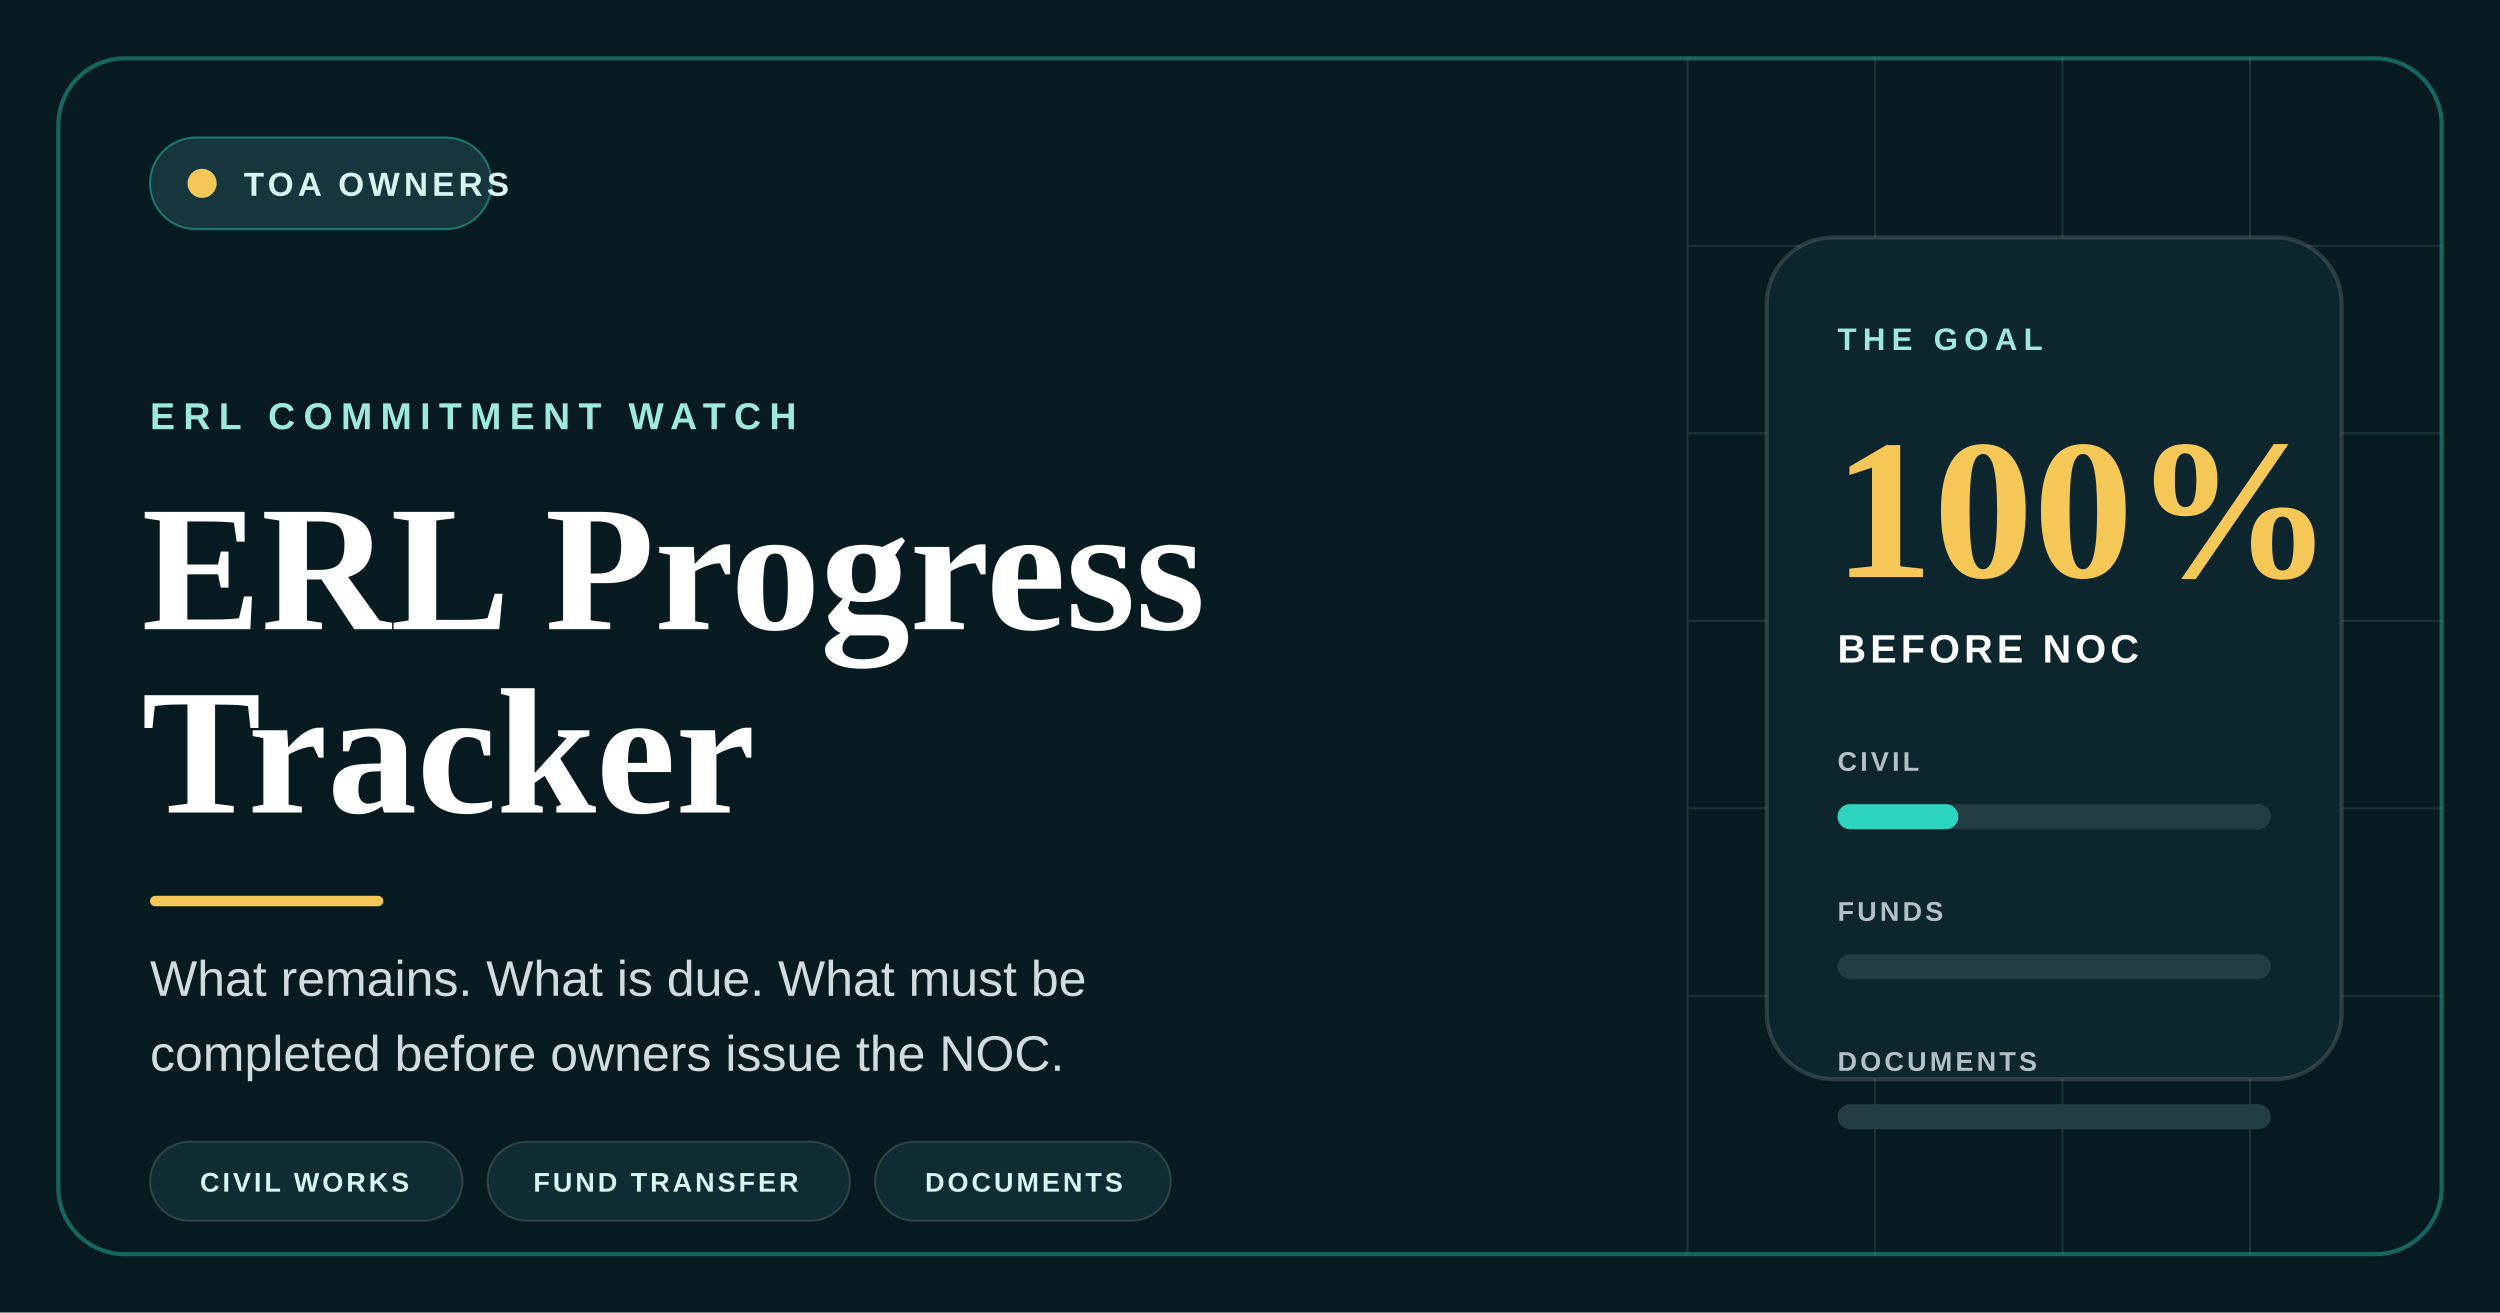
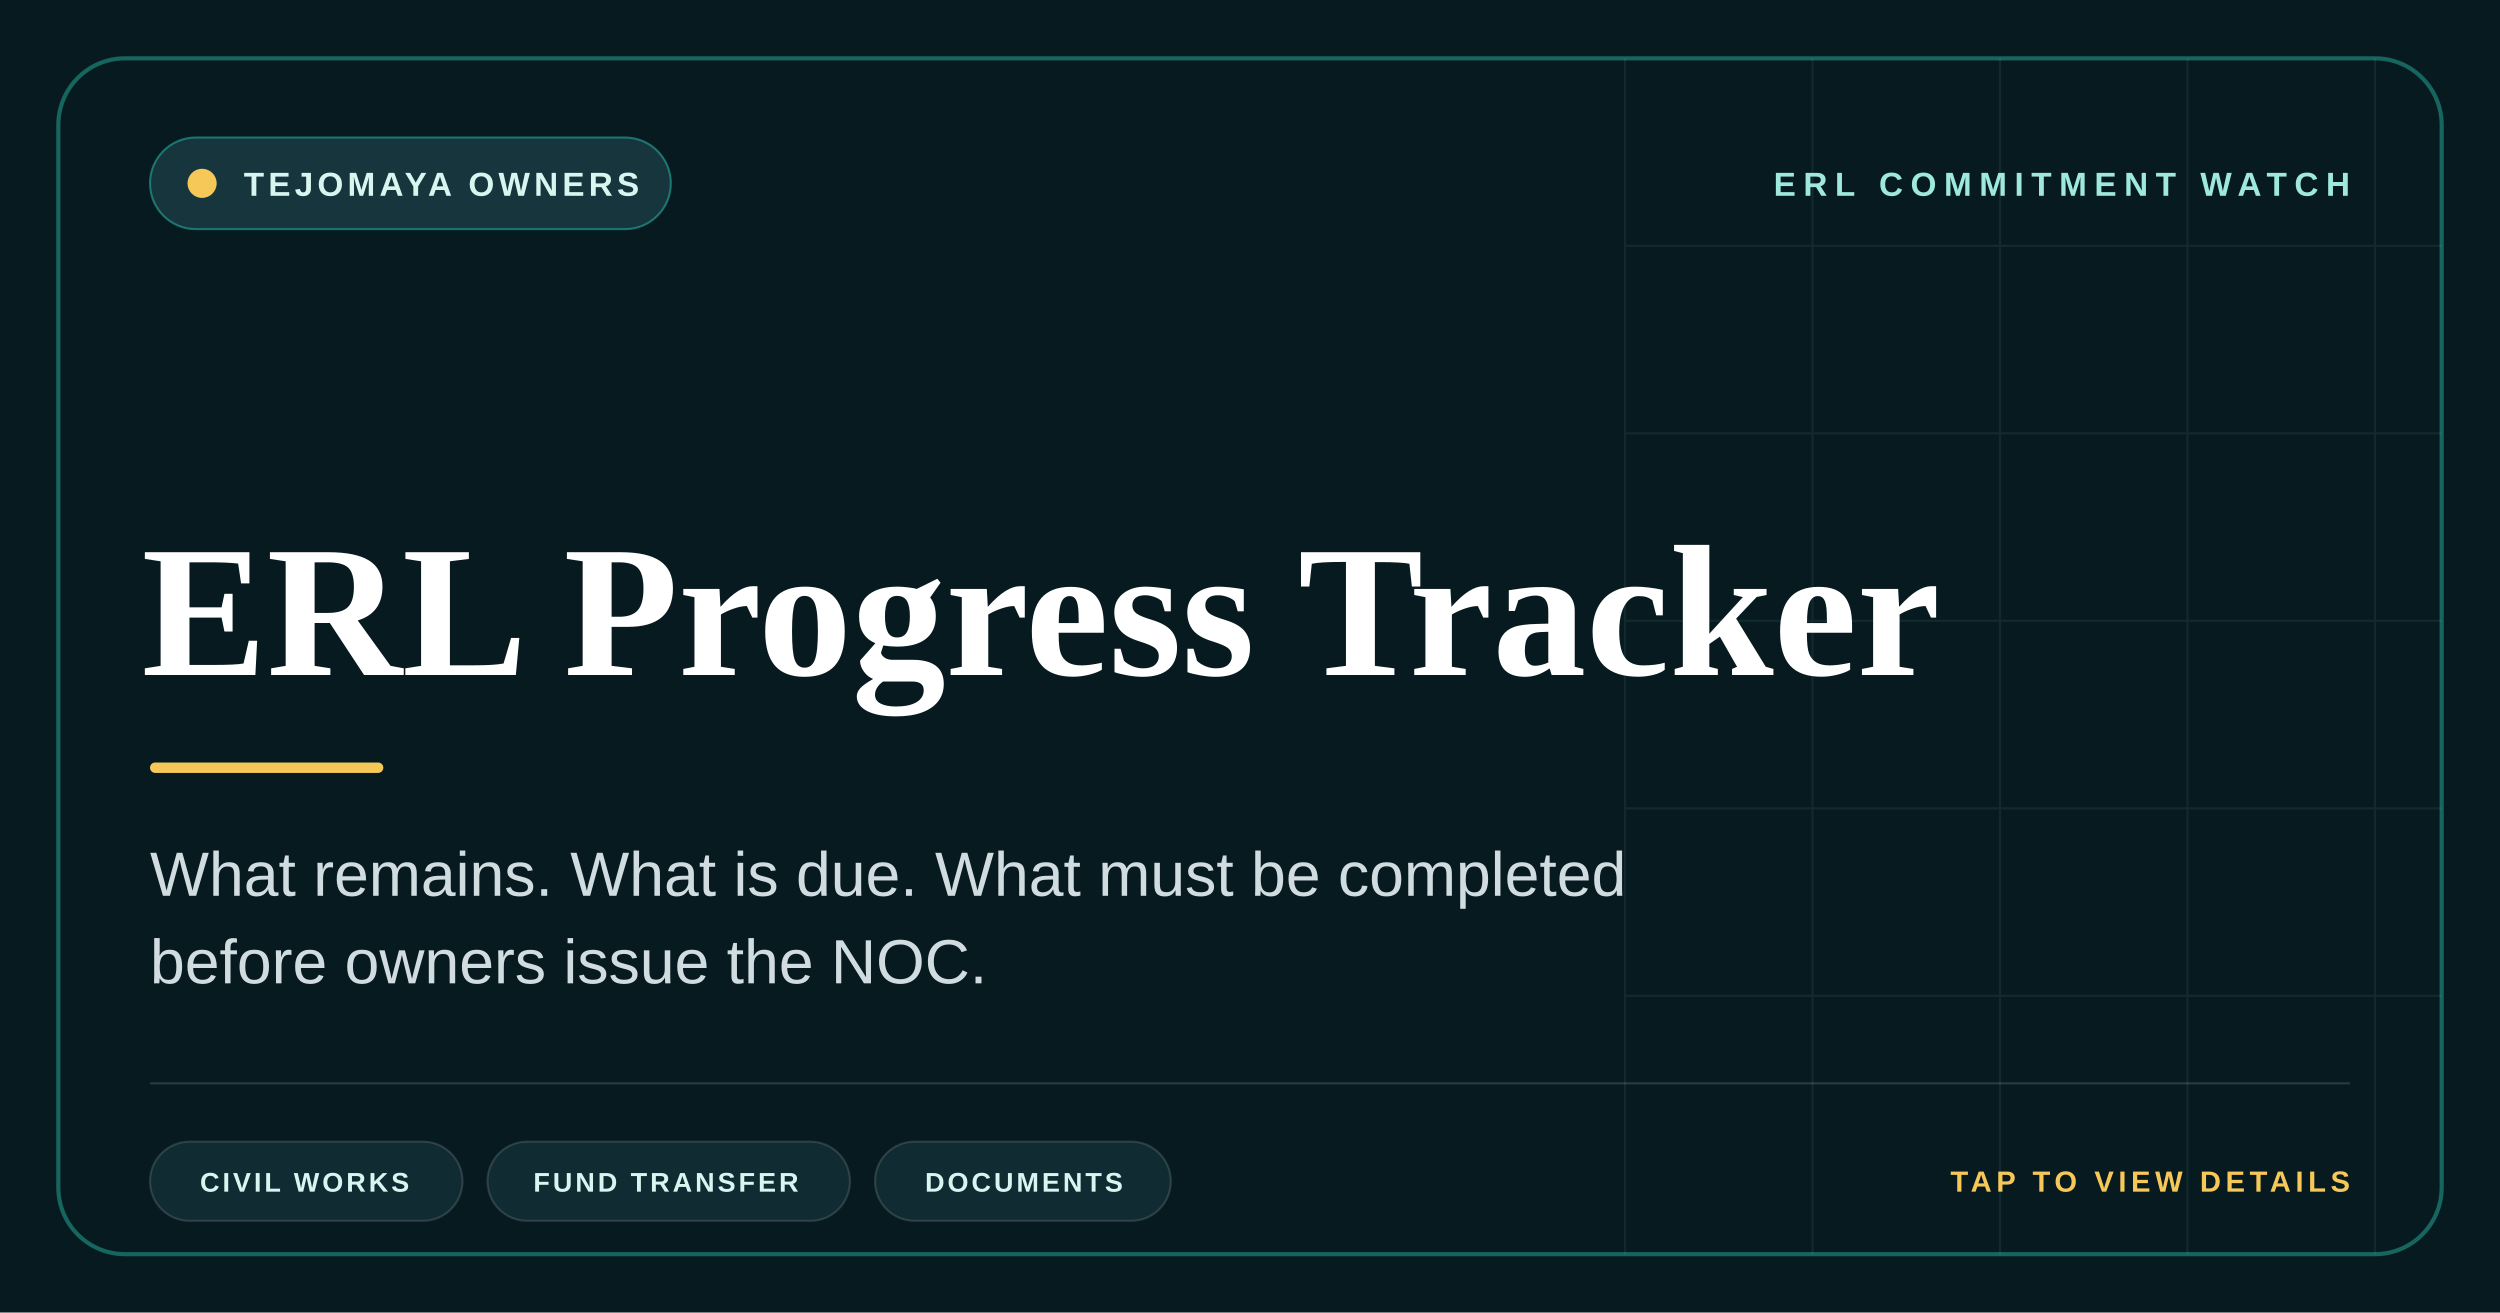
<svg xmlns="http://www.w3.org/2000/svg" width="1200" height="630" viewBox="0 0 1200 630" fill="none">
  <rect width="1200" height="630" fill="#071A20" />
  <rect x="28" y="28" width="1144" height="574" rx="32" stroke="#2DD4BF" stroke-opacity="0.4" stroke-width="2" />
-   <g opacity="0.12" stroke="#9EE8DD">
-     <path d="M810 28V602" />
-     <path d="M900 28V602" />
-     <path d="M990 28V602" />
-     <path d="M1080 28V602" />
-     <path d="M810 118H1172" />
-     <path d="M810 208H1172" />
-     <path d="M810 298H1172" />
-     <path d="M810 388H1172" />
-     <path d="M810 478H1172" />
+   <g opacity="0.08" stroke="#9EE8DD">
+     <path d="M780 28V602" />
+     <path d="M870 28V602" />
+     <path d="M960 28V602" />
+     <path d="M1050 28V602" />
+     <path d="M1140 28V602" />
+     <path d="M780 118H1172" />
+     <path d="M780 208H1172" />
+     <path d="M780 298H1172" />
+     <path d="M780 388H1172" />
+     <path d="M780 478H1172" />
  </g>
  <g transform="translate(72 66)">
-     <rect width="164" height="44" rx="22" fill="#16353C" stroke="#2DD4BF" stroke-opacity="0.45" />
+     <rect width="250" height="44" rx="22" fill="#16353C" stroke="#2DD4BF" stroke-opacity="0.45" />
    <circle cx="25" cy="22" r="7" fill="#F6C858" />
-     <text x="45" y="28" fill="#D8F5F0" font-family="Arial, Helvetica, sans-serif" font-size="16" font-weight="700" letter-spacing="2">TOA OWNERS</text>
+     <text x="45" y="28" fill="#D8F5F0" font-family="Arial, Helvetica, sans-serif" font-size="16" font-weight="700" letter-spacing="2">TEJOMAYA OWNERS</text>
  </g>
-   <text x="72" y="206" fill="#9EE8DD" font-family="Arial, Helvetica, sans-serif" font-size="18" font-weight="700" letter-spacing="4">ERL COMMITMENT WATCH</text>
-   <text x="68" y="302" fill="#FFFFFF" font-family="Georgia, 'Times New Roman', serif" font-size="86" font-weight="700">ERL Progress</text>
-   <text x="68" y="390" fill="#FFFFFF" font-family="Georgia, 'Times New Roman', serif" font-size="86" font-weight="700">Tracker</text>
-   <rect x="72" y="430" width="112" height="5" rx="2.5" fill="#F6C858" />
-   <text x="72" y="478" fill="#D0DCDF" font-family="Arial, Helvetica, sans-serif" font-size="24" font-weight="500">What remains. What is due. What must be</text>
-   <text x="72" y="514" fill="#D0DCDF" font-family="Arial, Helvetica, sans-serif" font-size="24" font-weight="500">completed before owners issue the NOC.</text>
+   <text x="1128" y="94" text-anchor="end" fill="#9EE8DD" font-family="Arial, Helvetica, sans-serif" font-size="16" font-weight="700" letter-spacing="3.6">ERL COMMITMENT WATCH</text>
+   <text x="68" y="324" fill="#FFFFFF" font-family="Georgia, 'Times New Roman', serif" font-size="90" font-weight="700">ERL Progress Tracker</text>
+   <rect x="72" y="366" width="112" height="5" rx="2.5" fill="#F6C858" />
+   <text x="72" y="430" fill="#D0DCDF" font-family="Arial, Helvetica, sans-serif" font-size="30" font-weight="500">What remains. What is due. What must be completed</text>
+   <text x="72" y="472" fill="#D0DCDF" font-family="Arial, Helvetica, sans-serif" font-size="30" font-weight="500">before owners issue the NOC.</text>
+   <path d="M72 520H1128" stroke="#9EE8DD" stroke-opacity="0.18" />
  <g transform="translate(72 548)" font-family="Arial, Helvetica, sans-serif" font-size="13" font-weight="700" letter-spacing="1.4">
    <rect width="150" height="38" rx="19" fill="#102B32" stroke="#FFFFFF" stroke-opacity="0.14" />
    <text x="24" y="24" fill="#D8F5F0">CIVIL WORKS</text>
    <rect x="162" width="174" height="38" rx="19" fill="#102B32" stroke="#FFFFFF" stroke-opacity="0.14" />
    <text x="184" y="24" fill="#D8F5F0">FUND TRANSFER</text>
    <rect x="348" width="142" height="38" rx="19" fill="#102B32" stroke="#FFFFFF" stroke-opacity="0.14" />
    <text x="372" y="24" fill="#D8F5F0">DOCUMENTS</text>
  </g>
-   <g transform="translate(848 114)">
-     <rect width="276" height="404" rx="32" fill="#0D252C" stroke="#FFFFFF" stroke-opacity="0.14" stroke-width="2" />
-     <text x="34" y="54" fill="#9EE8DD" font-family="Arial, Helvetica, sans-serif" font-size="15" font-weight="700" letter-spacing="3">THE GOAL</text>
-     <text x="32" y="163" fill="#F6C858" font-family="Georgia, 'Times New Roman', serif" font-size="96" font-weight="700">100%</text>
-     <text x="34" y="204" fill="#FFFFFF" font-family="Arial, Helvetica, sans-serif" font-size="19" font-weight="700" letter-spacing="2">BEFORE NOC</text>
-     <g transform="translate(34 256)">
-       <text y="0" fill="#B3C0C8" font-family="Arial, Helvetica, sans-serif" font-size="13" font-weight="700" letter-spacing="1.5">CIVIL</text>
-       <rect y="16" width="208" height="12" rx="6" fill="#243C43" />
-       <rect y="16" width="58" height="12" rx="6" fill="#2DD4BF" />
-       <text y="72" fill="#B3C0C8" font-family="Arial, Helvetica, sans-serif" font-size="13" font-weight="700" letter-spacing="1.5">FUNDS</text>
-       <rect y="88" width="208" height="12" rx="6" fill="#243C43" />
-       <text y="144" fill="#B3C0C8" font-family="Arial, Helvetica, sans-serif" font-size="13" font-weight="700" letter-spacing="1.5">DOCUMENTS</text>
-       <rect y="160" width="208" height="12" rx="6" fill="#243C43" />
-     </g>
-   </g>
+   <text x="1128" y="572" text-anchor="end" fill="#F6C858" font-family="Arial, Helvetica, sans-serif" font-size="14" font-weight="700" letter-spacing="2.2">TAP TO VIEW DETAILS</text>
</svg>
